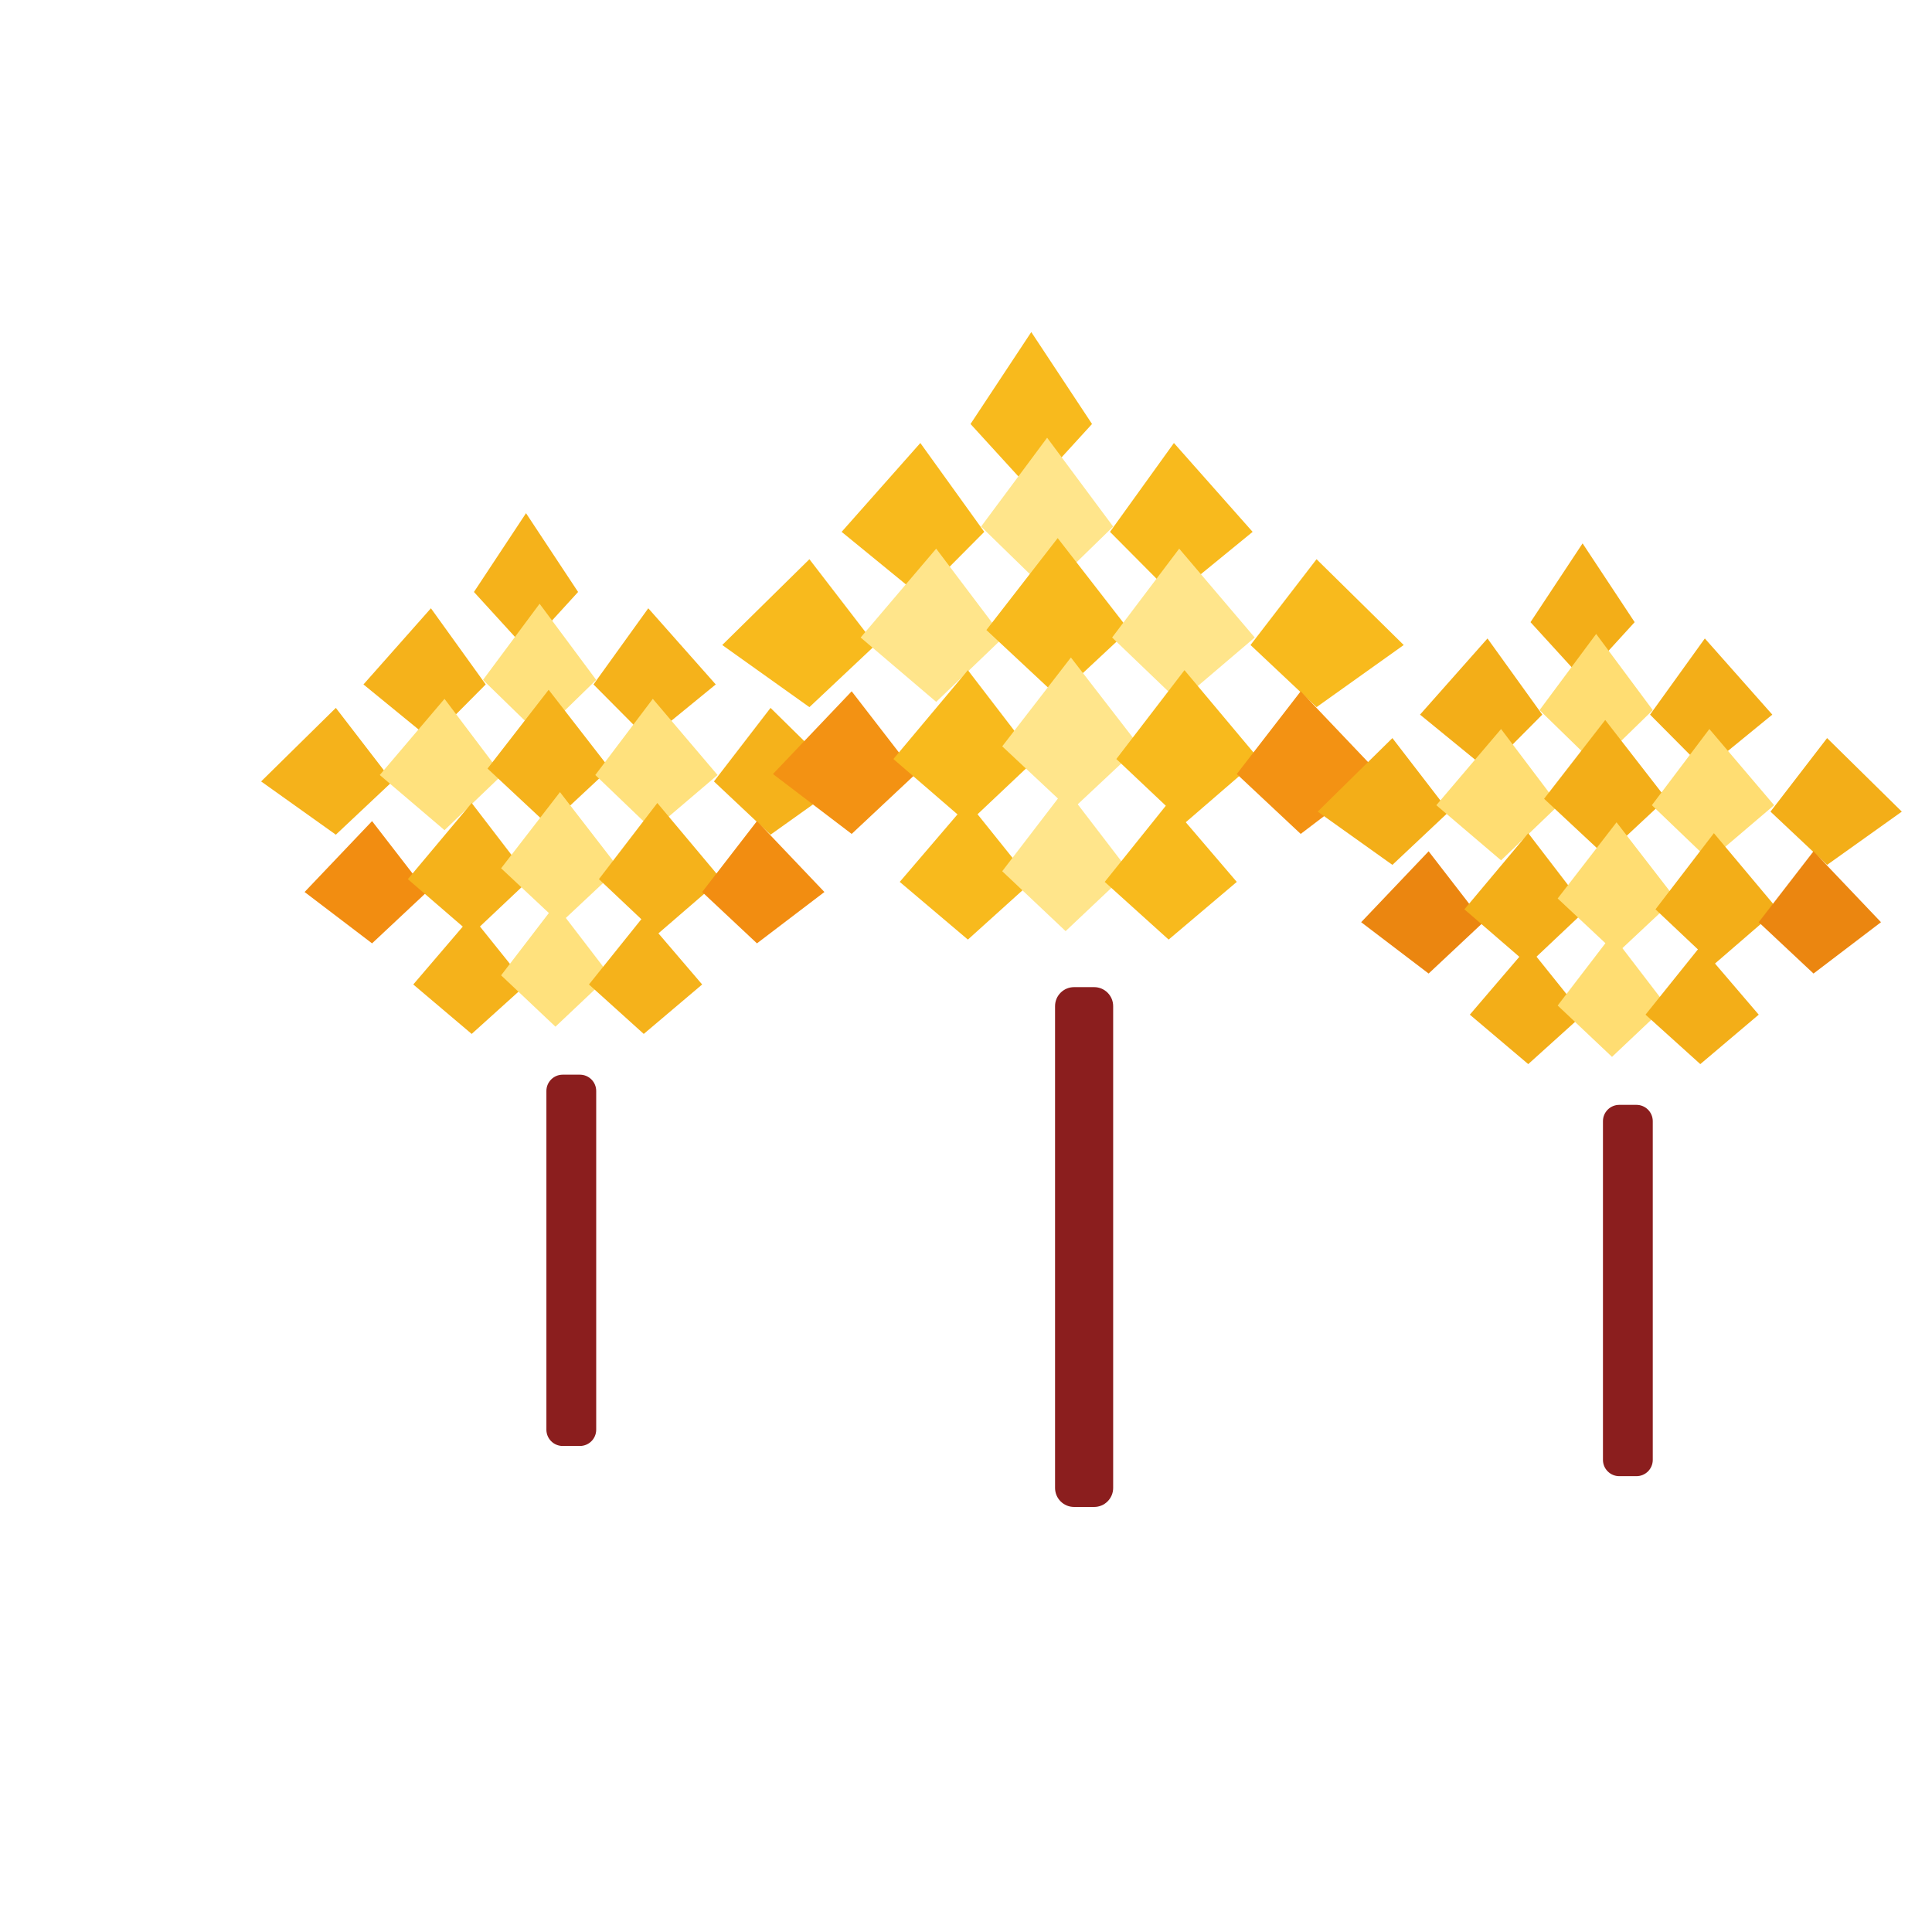
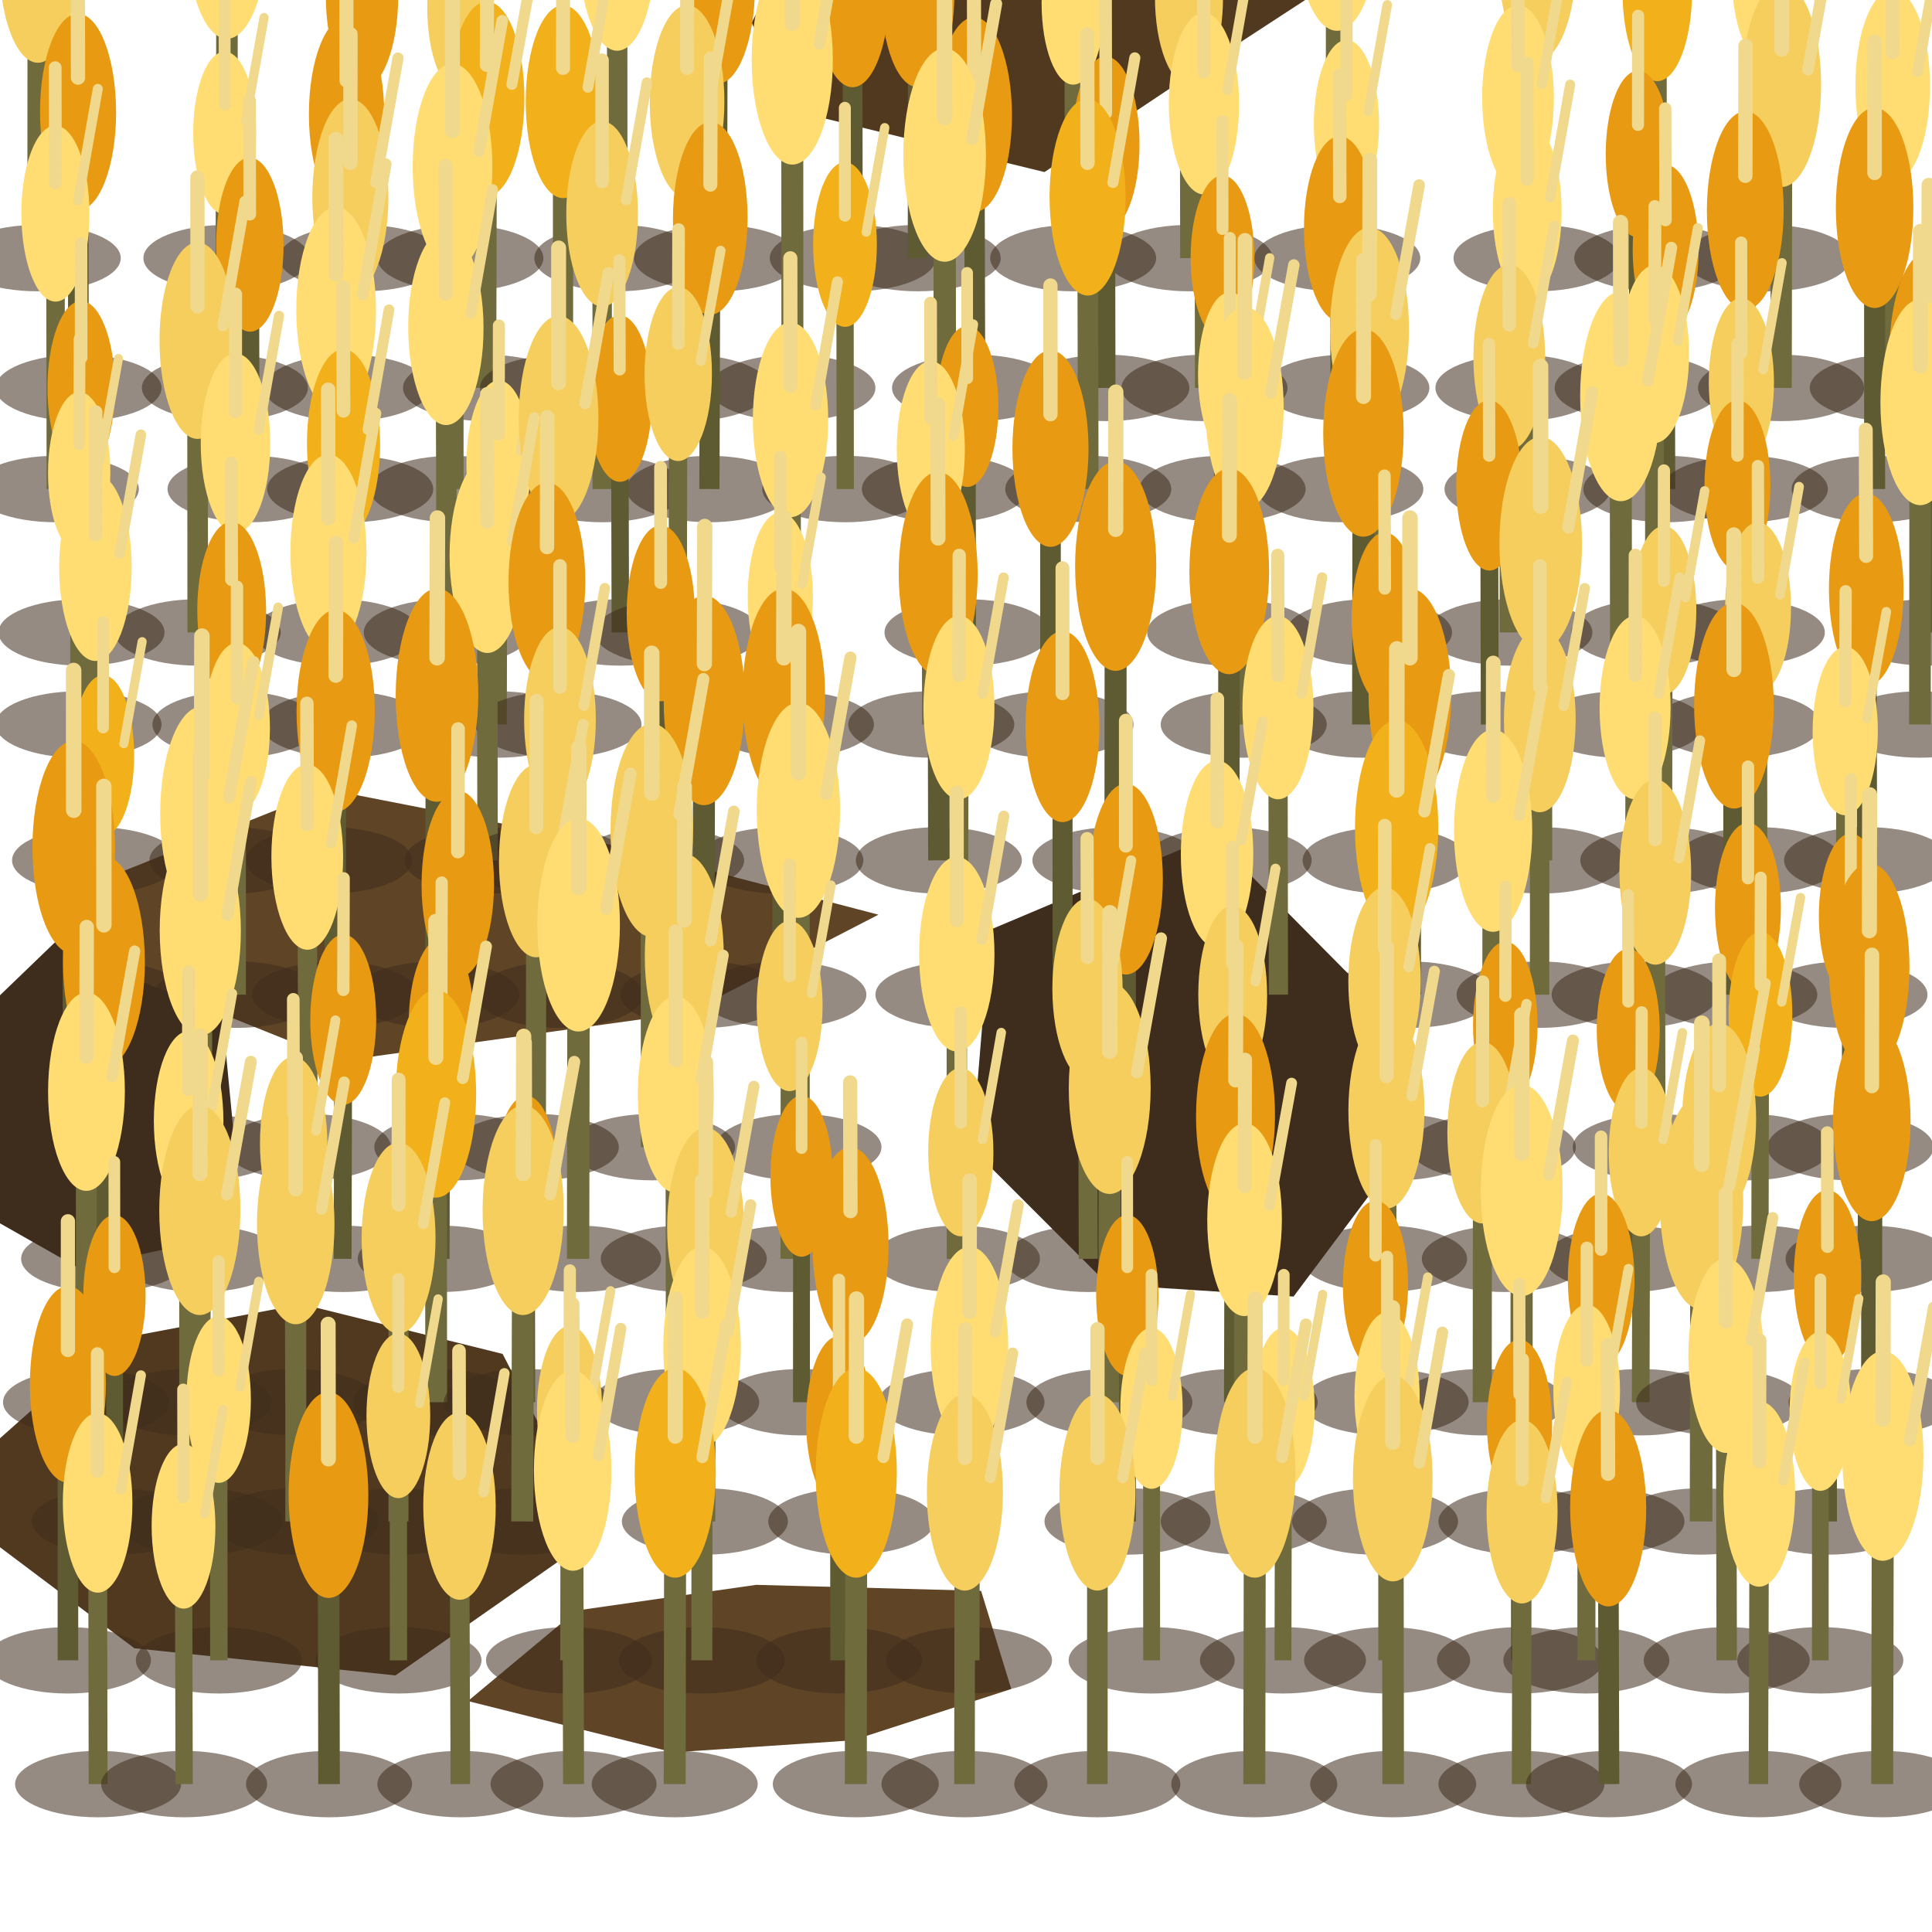
<svg xmlns="http://www.w3.org/2000/svg" width="128" height="128" viewBox="0 0 128 128" fill="none">
-   <rect x="36.2" y="71.2" width="3.3" height="24.6" rx="1.08" fill="#8B1E1E" />
-   <path d="M34.85 34L38.3 39.22L34.85 43L31.4 39.22Z" fill="#F5B21B" />
-   <path d="M28.55 40.3L32.18 45.346L28.55 49L24.08 45.346Z" fill="#F5B21B" />
-   <path d="M35.75 40L39.5 45.046L35.75 48.7L32 45.046Z" fill="#FFE17D" />
-   <path d="M42.95 40.3L47.42 45.346L42.95 49L39.32 45.346Z" fill="#F5B21B" />
-   <path d="M22.25 46.9L26 51.772L22.25 55.3L17.3 51.772Z" fill="#F5B21B" />
-   <path d="M29.45 46.3L33.26 51.346L29.45 55L25.16 51.346Z" fill="#FFE17D" />
-   <path d="M36.35 45.7L40.4 50.92L36.35 54.7L32.3 50.92Z" fill="#F5B21B" />
-   <path d="M43.25 46.3L47.54 51.346L43.25 55L39.44 51.346Z" fill="#FFE17D" />
-   <path d="M51.05 46.9L56 51.772L51.05 55.3L47.3 51.772Z" fill="#F5B21B" />
-   <path d="M24.65 54.4L28.28 59.098L24.65 62.5L20.18 59.098Z" fill="#F28D11" />
-   <path d="M31.25 53.2L35.12 58.246L31.25 61.9L27.02 58.246Z" fill="#F5B21B" />
-   <path d="M37.1 52.48L41 57.526L37.1 61.18L33.2 57.526Z" fill="#FFE17D" />
-   <path d="M43.55 53.2L47.78 58.246L43.55 61.9L39.68 58.246Z" fill="#F5B21B" />
-   <path d="M50.15 54.4L54.62 59.098L50.15 62.5L46.52 59.098Z" fill="#F28D11" />
-   <path d="M31.25 60.7L34.88 65.224L31.25 68.5L27.38 65.224Z" fill="#F5B21B" />
-   <path d="M36.8 59.92L40.4 64.618L36.8 68.02L33.2 64.618Z" fill="#FFE17D" />
-   <path d="M42.65 60.7L46.52 65.224L42.65 68.5L39.02 65.224Z" fill="#F5B21B" />
-   <rect x="69.9" y="65.4" width="3.85" height="34.44" rx="1.26" fill="#8B1E1E" />
-   <path d="M68.325 22L72.35 28.09L68.325 32.5L64.3 28.09Z" fill="#F8BA1D" />
-   <path d="M60.975 29.35L65.21 35.237L60.975 39.5L55.76 35.237Z" fill="#F8BA1D" />
-   <path d="M69.375 29L73.75 34.887L69.375 39.15L65 34.887Z" fill="#FFE58B" />
-   <path d="M77.775 29.35L82.99 35.237L77.775 39.5L73.54 35.237Z" fill="#F8BA1D" />
-   <path d="M53.625 37.05L58 42.734L53.625 46.85L47.85 42.734Z" fill="#F8BA1D" />
-   <path d="M62.025 36.35L66.47 42.237L62.025 46.5L57.02 42.237Z" fill="#FFE58B" />
-   <path d="M70.075 35.65L74.8 41.74L70.075 46.15L65.35 41.74Z" fill="#F8BA1D" />
-   <path d="M78.125 36.35L83.13 42.237L78.125 46.5L73.68 42.237Z" fill="#FFE58B" />
-   <path d="M87.225 37.05L93 42.734L87.225 46.85L82.85 42.734Z" fill="#F8BA1D" />
-   <path d="M56.425 45.8L60.66 51.281L56.425 55.25L51.21 51.281Z" fill="#F39213" />
-   <path d="M64.125 44.4L68.64 50.287L64.125 54.55L59.19 50.287Z" fill="#F8BA1D" />
-   <path d="M70.95 43.56L75.5 49.447L70.95 53.71L66.4 49.447Z" fill="#FFE58B" />
-   <path d="M78.475 44.4L83.41 50.287L78.475 54.55L73.96 50.287Z" fill="#F8BA1D" />
-   <path d="M86.175 45.8L91.39 51.281L86.175 55.25L81.94 51.281Z" fill="#F39213" />
-   <path d="M64.125 53.15L68.36 58.428L64.125 62.25L59.61 58.428Z" fill="#F8BA1D" />
-   <path d="M70.6 52.24L74.8 57.721L70.6 61.69L66.4 57.721Z" fill="#FFE58B" />
-   <path d="M77.425 53.15L81.94 58.428L77.425 62.25L73.19 58.428Z" fill="#F8BA1D" />
-   <rect x="106.2" y="73.2" width="3.3" height="24.6" rx="1.08" fill="#8B1E1E" />
-   <path d="M104.85 36L108.3 41.22L104.85 45L101.4 41.22Z" fill="#F3AE18" />
-   <path d="M98.55 42.3L102.18 47.346L98.55 51L94.08 47.346Z" fill="#F3AE18" />
-   <path d="M105.75 42L109.5 47.046L105.75 50.7L102 47.046Z" fill="#FFDD72" />
-   <path d="M112.95 42.3L117.42 47.346L112.95 51L109.32 47.346Z" fill="#F3AE18" />
-   <path d="M92.25 48.9L96 53.772L92.25 57.3L87.3 53.772Z" fill="#F3AE18" />
-   <path d="M99.45 48.3L103.26 53.346L99.45 57L95.16 53.346Z" fill="#FFDD72" />
-   <path d="M106.35 47.7L110.4 52.92L106.35 56.7L102.3 52.92Z" fill="#F3AE18" />
-   <path d="M113.25 48.3L117.54 53.346L113.25 57L109.44 53.346Z" fill="#FFDD72" />
-   <path d="M121.05 48.9L126 53.772L121.05 57.3L117.3 53.772Z" fill="#F3AE18" />
-   <path d="M94.65 56.4L98.28 61.098L94.65 64.5L90.18 61.098Z" fill="#EB8610" />
-   <path d="M101.25 55.2L105.12 60.246L101.25 63.9L97.02 60.246Z" fill="#F3AE18" />
-   <path d="M107.1 54.48L111 59.526L107.1 63.18L103.2 59.526Z" fill="#FFDD72" />
-   <path d="M113.55 55.2L117.78 60.246L113.55 63.9L109.68 60.246Z" fill="#F3AE18" />
-   <path d="M120.15 56.4L124.62 61.098L120.15 64.5L116.52 61.098Z" fill="#EB8610" />
-   <path d="M101.25 62.7L104.88 67.224L101.25 70.5L97.38 67.224Z" fill="#F3AE18" />
-   <path d="M106.8 61.92L110.4 66.618L106.8 70.02L103.2 66.618Z" fill="#FFDD72" />
-   <path d="M112.65 62.7L116.52 67.224L112.65 70.5L109.02 67.224Z" fill="#F3AE18" />
+   <defs>
+     <g id="tuftGold">
+       <line x1="0" y1="0" x2="0" y2="-15" stroke="#6f6b3c" stroke-width="1.3" />
+       <ellipse cx="0" cy="-18.41" rx="2.4" ry="6.2" fill="#f2b01a" />
+       <line x1="0" y1="-20.58" x2="0" y2="-28.7" stroke="#f0d98c" stroke-width="0.9" stroke-linecap="round" />
+       <line x1="1.6" y1="-19.34" x2="3" y2="-27.2" stroke="#f0d98c" stroke-width="0.7" stroke-linecap="round" />
+     </g>
+     <g id="tuftLight">
+       <line x1="0" y1="0" x2="0" y2="-16" stroke="#6f6b3c" stroke-width="1.3" />
+       <ellipse cx="0" cy="-19.41" rx="2.4" ry="6.2" fill="#ffdd72" />
+       <line x1="0" y1="-21.58" x2="0" y2="-29.7" stroke="#f0d98c" stroke-width="0.9" stroke-linecap="round" />
+       <line x1="1.6" y1="-20.34" x2="3" y2="-28.2" stroke="#f0d98c" stroke-width="0.7" stroke-linecap="round" />
+     </g>
+     <g id="tuftDeep">
+       <line x1="0" y1="0" x2="0" y2="-14" stroke="#5e5a32" stroke-width="1.3" />
+       <ellipse cx="0" cy="-17.41" rx="2.4" ry="6.2" fill="#e89a12" />
+       <line x1="0" y1="-19.58" x2="0" y2="-27.7" stroke="#f0d98c" stroke-width="0.9" stroke-linecap="round" />
+     </g>
+     <g id="tuftPale">
+       <line x1="0" y1="0" x2="0" y2="-15" stroke="#6f6b3c" stroke-width="1.3" />
+       <ellipse cx="0" cy="-18.41" rx="2.4" ry="6.2" fill="#f6ce5e" />
+       <line x1="0" y1="-20.58" x2="0" y2="-28.7" stroke="#f0d98c" stroke-width="0.9" stroke-linecap="round" />
+       <line x1="1.6" y1="-19.34" x2="3" y2="-27.2" stroke="#f0d98c" stroke-width="0.7" stroke-linecap="round" />
+     </g>
+     <ellipse id="dropShadow" cx="0" cy="0" rx="5.5" ry="2.2" fill="#3e2c1c" opacity="0.55" />
+   </defs>
+   <path d="M26.2,111.0 L8.9,109.2 L-4.4,99.2 L7.3,88.8 L20.0,86.4 L33.3,89.7 L39.5,101.7 Z" fill="#50391f" />
+   <path d="M67.0,111.9 L56.5,115.3 L44.6,116.1 L31.0,112.7 L38.2,106.7 L50.1,105.0 L65.0,105.4 Z" fill="#5f4426" />
+   <path d="M-2.2,79.8 L-3.8,69.6 L4.4,61.7 L14.6,65.9 L15.5,75.3 L12.6,82.4 L5.2,84.0 Z" fill="#3e2c1c" />
+   <path d="M78.8,5.0 L69.2,11.4 L52.4,7.3 L49.8,1.5 L53.2,-5.1 L71.8,-4.3 L87.7,-0.8 Z" fill="#50391f" />
+   <path d="M45.6,67.1 L22.5,70.3 L7.3,64.2 L7.7,57.9 L21.7,52.3 L40.6,56.0 L58.2,60.6 Z" fill="#5f4426" />
+   <path d="M85.7,85.9 L73.4,85.1 L64.4,76.1 L65.6,61.6 L80.3,55.4 L90.4,65.6 L92.8,76.4 Z" fill="#3e2c1c" />
+   <use href="#dropShadow" x="2.5" y="17.1" />
+   <use href="#tuftPale" transform="translate(2.5 17.1) rotate(0.04) scale(1.06)" />
+   <use href="#dropShadow" x="15.0" y="17.1" />
+   <use href="#tuftLight" transform="translate(15.0 17.1) rotate(0.14) scale(1.10)" />
+   <use href="#dropShadow" x="24.0" y="17.1" />
+   <use href="#tuftDeep" transform="translate(24.0 17.1) rotate(-0.05) scale(1.00)" />
+   <use href="#dropShadow" x="30.5" y="17.1" />
+   <use href="#tuftPale" transform="translate(30.5 17.1) rotate(-0.12) scale(0.90)" />
+   <use href="#dropShadow" x="40.9" y="17.1" />
+   <use href="#tuftLight" transform="translate(40.9 17.1) rotate(-0.04) scale(1.04)" />
+   <use href="#dropShadow" x="47.5" y="17.1" />
+   <use href="#tuftDeep" transform="translate(47.5 17.1) rotate(0.14) scale(1.03)" />
+   <use href="#dropShadow" x="56.5" y="17.1" />
+   <use href="#tuftDeep" transform="translate(56.5 17.1) rotate(-0.07) scale(1.01)" />
+   <use href="#dropShadow" x="60.8" y="17.1" />
+   <use href="#tuftDeep" transform="translate(60.8 17.1) rotate(0.03) scale(1.01)" />
+   <use href="#dropShadow" x="71.1" y="17.1" />
+   <use href="#tuftLight" transform="translate(71.1 17.1) rotate(-0.01) scale(0.87)" />
+   <use href="#dropShadow" x="78.8" y="17.1" />
+   <use href="#tuftPale" transform="translate(78.8 17.1) rotate(-0.09) scale(0.94)" />
+   <use href="#dropShadow" x="88.6" y="17.1" />
+   <use href="#tuftLight" transform="translate(88.6 17.1) rotate(-0.07) scale(1.14)" />
+   <use href="#dropShadow" x="101.8" y="17.1" />
+   <use href="#tuftPale" transform="translate(101.8 17.1) rotate(0.17) scale(1.07)" />
+   <use href="#dropShadow" x="109.8" y="17.1" />
+   <use href="#tuftGold" transform="translate(109.8 17.1) rotate(0.00) scale(0.96)" />
+   <use href="#dropShadow" x="117.1" y="17.1" />
+   <use href="#tuftLight" transform="translate(117.1 17.1) rotate(-0.15) scale(0.97)" />
+   <use href="#dropShadow" x="5.2" y="25.7" />
+   <use href="#tuftDeep" transform="translate(5.2 25.7) rotate(-0.09) scale(1.05)" />
+   <use href="#dropShadow" x="14.9" y="25.7" />
+   <use href="#tuftLight" transform="translate(14.9 25.7) rotate(-0.04) scale(0.87)" />
+   <use href="#dropShadow" x="23.0" y="25.7" />
+   <use href="#tuftDeep" transform="translate(23.0 25.7) rotate(-0.12) scale(1.04)" />
+   <use href="#dropShadow" x="32.2" y="25.7" />
+   <use href="#tuftGold" transform="translate(32.2 25.7) rotate(0.14) scale(1.04)" />
+   <use href="#dropShadow" x="37.3" y="25.7" />
+   <use href="#tuftGold" transform="translate(37.3 25.7) rotate(0.01) scale(1.03)" />
+   <use href="#dropShadow" x="45.5" y="25.7" />
+   <use href="#tuftPale" transform="translate(45.5 25.7) rotate(0.06) scale(1.03)" />
+   <use href="#dropShadow" x="52.5" y="25.7" />
+   <use href="#tuftLight" transform="translate(52.5 25.7) rotate(-0.03) scale(1.12)" />
+   <use href="#dropShadow" x="64.6" y="25.7" />
+   <use href="#tuftDeep" transform="translate(64.6 25.7) rotate(-0.16) scale(1.04)" />
+   <use href="#dropShadow" x="73.3" y="25.7" />
+   <use href="#tuftDeep" transform="translate(73.3 25.7) rotate(-0.12) scale(0.93)" />
+   <use href="#dropShadow" x="79.8" y="25.7" />
+   <use href="#tuftLight" transform="translate(79.8 25.7) rotate(-0.11) scale(0.97)" />
+   <use href="#dropShadow" x="89.2" y="25.7" />
+   <use href="#tuftLight" transform="translate(89.2 25.7) rotate(0.02) scale(0.90)" />
+   <use href="#dropShadow" x="100.6" y="25.7" />
+   <use href="#tuftLight" transform="translate(100.6 25.7) rotate(-0.08) scale(0.99)" />
+   <use href="#dropShadow" x="108.5" y="25.7" />
+   <use href="#tuftDeep" transform="translate(108.5 25.7) rotate(0.07) scale(0.89)" />
+   <use href="#dropShadow" x="118.0" y="25.7" />
+   <use href="#tuftPale" transform="translate(118.0 25.7) rotate(0.11) scale(1.09)" />
+   <use href="#dropShadow" x="125.4" y="25.7" />
+   <use href="#tuftLight" transform="translate(125.4 25.7) rotate(-0.01) scale(1.03)" />
+   <use href="#dropShadow" x="3.7" y="32.4" />
+   <use href="#tuftLight" transform="translate(3.7 32.4) rotate(-0.09) scale(0.94)" />
+   <use href="#dropShadow" x="16.6" y="32.4" />
+   <use href="#tuftDeep" transform="translate(16.6 32.4) rotate(-0.16) scale(0.93)" />
+   <use href="#dropShadow" x="23.2" y="32.4" />
+   <use href="#tuftPale" transform="translate(23.2 32.4) rotate(0.04) scale(1.05)" />
+   <use href="#dropShadow" x="30.0" y="32.4" />
+   <use href="#tuftLight" transform="translate(30.0 32.4) rotate(-0.05) scale(1.10)" />
+   <use href="#dropShadow" x="39.9" y="32.4" />
+   <use href="#tuftPale" transform="translate(39.9 32.4) rotate(-0.02) scale(0.99)" />
+   <use href="#dropShadow" x="47.0" y="32.4" />
+   <use href="#tuftDeep" transform="translate(47.0 32.4) rotate(0.18) scale(1.03)" />
+   <use href="#dropShadow" x="56.0" y="32.4" />
+   <use href="#tuftGold" transform="translate(56.0 32.4) rotate(-0.06) scale(0.88)" />
+   <use href="#dropShadow" x="62.6" y="32.4" />
+   <use href="#tuftLight" transform="translate(62.6 32.4) rotate(-0.04) scale(1.14)" />
+   <use href="#dropShadow" x="72.1" y="32.4" />
+   <use href="#tuftGold" transform="translate(72.1 32.4) rotate(-0.13) scale(1.05)" />
+   <use href="#dropShadow" x="81.0" y="32.4" />
+   <use href="#tuftDeep" transform="translate(81.0 32.4) rotate(-0.02) scale(0.88)" />
+   <use href="#dropShadow" x="88.8" y="32.4" />
+   <use href="#tuftDeep" transform="translate(88.8 32.4) rotate(-0.11) scale(0.99)" />
+   <use href="#dropShadow" x="101.2" y="32.4" />
+   <use href="#tuftLight" transform="translate(101.2 32.4) rotate(-0.05) scale(0.95)" />
+   <use href="#dropShadow" x="110.4" y="32.4" />
+   <use href="#tuftDeep" transform="translate(110.4 32.4) rotate(-0.17) scale(0.91)" />
+   <use href="#dropShadow" x="115.6" y="32.4" />
+   <use href="#tuftDeep" transform="translate(115.6 32.4) rotate(0.09) scale(1.06)" />
+   <use href="#dropShadow" x="124.2" y="32.4" />
+   <use href="#tuftDeep" transform="translate(124.2 32.4) rotate(-0.01) scale(1.07)" />
+   <use href="#dropShadow" x="5.4" y="41.9" />
+   <use href="#tuftDeep" transform="translate(5.4 41.9) rotate(-0.07) scale(0.93)" />
+   <use href="#dropShadow" x="13.1" y="41.9" />
+   <use href="#tuftPale" transform="translate(13.1 41.9) rotate(-0.04) scale(1.05)" />
+   <use href="#dropShadow" x="22.3" y="41.9" />
+   <use href="#tuftLight" transform="translate(22.3 41.9) rotate(-0.08) scale(1.10)" />
+   <use href="#dropShadow" x="29.6" y="41.9" />
+   <use href="#tuftLight" transform="translate(29.6 41.9) rotate(-0.17) scale(1.04)" />
+   <use href="#dropShadow" x="41.1" y="41.9" />
+   <use href="#tuftDeep" transform="translate(41.1 41.9) rotate(-0.15) scale(0.89)" />
+   <use href="#dropShadow" x="44.9" y="41.9" />
+   <use href="#tuftPale" transform="translate(44.9 41.9) rotate(0.12) scale(0.93)" />
+   <use href="#dropShadow" x="64.1" y="41.9" />
+   <use href="#tuftDeep" transform="translate(64.1 41.9) rotate(-0.06) scale(0.86)" />
+   <use href="#dropShadow" x="81.5" y="41.9" />
+   <use href="#tuftLight" transform="translate(81.5 41.9) rotate(-0.05) scale(0.88)" />
+   <use href="#dropShadow" x="90.7" y="41.9" />
+   <use href="#tuftPale" transform="translate(90.7 41.9) rotate(0.10) scale(1.09)" />
+   <use href="#dropShadow" x="100.0" y="41.9" />
+   <use href="#tuftPale" transform="translate(100.0 41.9) rotate(-0.02) scale(0.99)" />
+   <use href="#dropShadow" x="109.6" y="41.9" />
+   <use href="#tuftLight" transform="translate(109.6 41.9) rotate(0.08) scale(0.95)" />
+   <use href="#dropShadow" x="115.4" y="41.9" />
+   <use href="#tuftPale" transform="translate(115.4 41.9) rotate(-0.10) scale(0.90)" />
+   <use href="#dropShadow" x="127.7" y="41.9" />
+   <use href="#tuftDeep" transform="translate(127.7 41.9) rotate(0.17) scale(1.07)" />
+   <use href="#dropShadow" x="5.2" y="48.0" />
+   <use href="#tuftLight" transform="translate(5.2 48.0) rotate(0.16) scale(0.86)" />
+   <use href="#dropShadow" x="15.6" y="48.0" />
+   <use href="#tuftLight" transform="translate(15.6 48.0) rotate(0.01) scale(0.96)" />
+   <use href="#dropShadow" x="22.8" y="48.0" />
+   <use href="#tuftGold" transform="translate(22.8 48.0) rotate(-0.12) scale(1.01)" />
+   <use href="#dropShadow" x="33.0" y="48.0" />
+   <use href="#tuftLight" transform="translate(33.0 48.0) rotate(0.12) scale(0.89)" />
+   <use href="#dropShadow" x="37.0" y="48.0" />
+   <use href="#tuftPale" transform="translate(37.0 48.0) rotate(0.02) scale(1.10)" />
+   <use href="#dropShadow" x="52.4" y="48.0" />
+   <use href="#tuftLight" transform="translate(52.4 48.0) rotate(-0.07) scale(1.04)" />
+   <use href="#dropShadow" x="61.7" y="48.0" />
+   <use href="#tuftLight" transform="translate(61.7 48.0) rotate(-0.10) scale(0.94)" />
+   <use href="#dropShadow" x="69.6" y="48.0" />
+   <use href="#tuftDeep" transform="translate(69.6 48.0) rotate(-0.01) scale(1.05)" />
+   <use href="#dropShadow" x="82.4" y="48.0" />
+   <use href="#tuftLight" transform="translate(82.4 48.0) rotate(0.15) scale(1.08)" />
+   <use href="#dropShadow" x="90.3" y="48.0" />
+   <use href="#tuftDeep" transform="translate(90.3 48.0) rotate(0.09) scale(1.11)" />
+   <use href="#dropShadow" x="98.7" y="48.0" />
+   <use href="#tuftDeep" transform="translate(98.7 48.0) rotate(-0.13) scale(0.91)" />
+   <use href="#dropShadow" x="107.4" y="48.0" />
+   <use href="#tuftLight" transform="translate(107.4 48.0) rotate(-0.06) scale(1.12)" />
+   <use href="#dropShadow" x="115.1" y="48.0" />
+   <use href="#tuftDeep" transform="translate(115.1 48.0) rotate(0.04) scale(0.91)" />
+   <use href="#dropShadow" x="127.2" y="48.0" />
+   <use href="#tuftLight" transform="translate(127.2 48.0) rotate(0.06) scale(1.10)" />
+   <use href="#dropShadow" x="6.3" y="57.0" />
+   <use href="#tuftLight" transform="translate(6.3 57.0) rotate(0.07) scale(1.00)" />
+   <use href="#dropShadow" x="15.4" y="57.0" />
+   <use href="#tuftDeep" transform="translate(15.4 57.0) rotate(-0.17) scale(0.95)" />
+   <use href="#dropShadow" x="21.8" y="57.0" />
+   <use href="#tuftLight" transform="translate(21.8 57.0) rotate(-0.11) scale(1.05)" />
+   <use href="#dropShadow" x="32.3" y="57.0" />
+   <use href="#tuftLight" transform="translate(32.3 57.0) rotate(-0.05) scale(1.04)" />
+   <use href="#dropShadow" x="36.2" y="57.0" />
+   <use href="#tuftDeep" transform="translate(36.2 57.0) rotate(0.11) scale(1.06)" />
+   <use href="#dropShadow" x="43.8" y="57.0" />
+   <use href="#tuftDeep" transform="translate(43.8 57.0) rotate(-0.08) scale(0.94)" />
+   <use href="#dropShadow" x="51.7" y="57.0" />
+   <use href="#tuftLight" transform="translate(51.7 57.0) rotate(-0.01) scale(0.90)" />
+   <use href="#dropShadow" x="62.2" y="57.0" />
+   <use href="#tuftDeep" transform="translate(62.2 57.0) rotate(-0.13) scale(1.09)" />
+   <use href="#dropShadow" x="73.9" y="57.0" />
+   <use href="#tuftDeep" transform="translate(73.9 57.0) rotate(0.05) scale(1.12)" />
+   <use href="#dropShadow" x="81.4" y="57.0" />
+   <use href="#tuftDeep" transform="translate(81.4 57.0) rotate(0.12) scale(1.10)" />
+   <use href="#dropShadow" x="91.8" y="57.0" />
+   <use href="#tuftDeep" transform="translate(91.8 57.0) rotate(-0.17) scale(0.92)" />
+   <use href="#dropShadow" x="102.1" y="57.0" />
+   <use href="#tuftPale" transform="translate(102.1 57.0) rotate(-0.06) scale(1.14)" />
+   <use href="#dropShadow" x="110.2" y="57.0" />
+   <use href="#tuftPale" transform="translate(110.2 57.0) rotate(0.09) scale(0.90)" />
+   <use href="#dropShadow" x="116.5" y="57.0" />
+   <use href="#tuftPale" transform="translate(116.5 57.0) rotate(-0.08) scale(0.91)" />
+   <use href="#dropShadow" x="123.7" y="57.0" />
+   <use href="#tuftDeep" transform="translate(123.7 57.0) rotate(-0.18) scale(1.03)" />
+   <use href="#dropShadow" x="6.8" y="65.9" />
+   <use href="#tuftGold" transform="translate(6.8 65.9) rotate(0.09) scale(0.86)" />
+   <use href="#dropShadow" x="15.7" y="65.9" />
+   <use href="#tuftLight" transform="translate(15.7 65.9) rotate(0.00) scale(0.91)" />
+   <use href="#dropShadow" x="22.2" y="65.9" />
+   <use href="#tuftDeep" transform="translate(22.2 65.9) rotate(0.12) scale(1.08)" />
+   <use href="#dropShadow" x="28.9" y="65.9" />
+   <use href="#tuftDeep" transform="translate(28.9 65.9) rotate(0.15) scale(1.14)" />
+   <use href="#dropShadow" x="37.1" y="65.9" />
+   <use href="#tuftPale" transform="translate(37.1 65.9) rotate(0.00) scale(0.99)" />
+   <use href="#dropShadow" x="46.6" y="65.9" />
+   <use href="#tuftDeep" transform="translate(46.6 65.9) rotate(0.17) scale(1.12)" />
+   <use href="#dropShadow" x="51.9" y="65.9" />
+   <use href="#tuftDeep" transform="translate(51.9 65.9) rotate(0.08) scale(1.14)" />
+   <use href="#dropShadow" x="63.5" y="65.9" />
+   <use href="#tuftLight" transform="translate(63.5 65.9) rotate(0.10) scale(0.98)" />
+   <use href="#dropShadow" x="70.4" y="65.9" />
+   <use href="#tuftDeep" transform="translate(70.4 65.9) rotate(-0.02) scale(1.02)" />
+   <use href="#dropShadow" x="84.7" y="65.9" />
+   <use href="#tuftLight" transform="translate(84.7 65.9) rotate(-0.10) scale(0.98)" />
+   <use href="#dropShadow" x="93.4" y="65.9" />
+   <use href="#tuftDeep" transform="translate(93.4 65.9) rotate(0.03) scale(1.14)" />
+   <use href="#dropShadow" x="102.0" y="65.9" />
+   <use href="#tuftPale" transform="translate(102.0 65.9) rotate(0.05) scale(0.99)" />
+   <use href="#dropShadow" x="108.3" y="65.9" />
+   <use href="#tuftLight" transform="translate(108.3 65.9) rotate(0.09) scale(0.98)" />
+   <use href="#dropShadow" x="114.9" y="65.9" />
+   <use href="#tuftDeep" transform="translate(114.9 65.9) rotate(-0.06) scale(1.10)" />
+   <use href="#dropShadow" x="122.2" y="65.9" />
+   <use href="#tuftLight" transform="translate(122.2 65.9) rotate(0.17) scale(0.90)" />
+   <use href="#dropShadow" x="4.9" y="76.0" />
+   <use href="#tuftDeep" transform="translate(4.9 76.0) rotate(-0.04) scale(1.14)" />
+   <use href="#dropShadow" x="13.3" y="76.0" />
+   <use href="#tuftLight" transform="translate(13.3 76.0) rotate(0.13) scale(1.14)" />
+   <use href="#dropShadow" x="20.4" y="76.0" />
+   <use href="#tuftLight" transform="translate(20.4 76.0) rotate(-0.13) scale(0.99)" />
+   <use href="#dropShadow" x="30.3" y="76.0" />
+   <use href="#tuftDeep" transform="translate(30.3 76.0) rotate(0.10) scale(1.00)" />
+   <use href="#dropShadow" x="35.5" y="76.0" />
+   <use href="#tuftPale" transform="translate(35.5 76.0) rotate(0.09) scale(1.03)" />
+   <use href="#dropShadow" x="43.2" y="76.0" />
+   <use href="#tuftPale" transform="translate(43.2 76.0) rotate(-0.04) scale(1.14)" />
+   <use href="#dropShadow" x="52.9" y="76.0" />
+   <use href="#tuftLight" transform="translate(52.9 76.0) rotate(-0.01) scale(1.15)" />
+   <use href="#dropShadow" x="74.6" y="76.0" />
+   <use href="#tuftDeep" transform="translate(74.6 76.0) rotate(-0.02) scale(1.02)" />
+   <use href="#dropShadow" x="80.6" y="76.0" />
+   <use href="#tuftLight" transform="translate(80.6 76.0) rotate(0.10) scale(1.00)" />
+   <use href="#dropShadow" x="92.5" y="76.0" />
+   <use href="#tuftGold" transform="translate(92.5 76.0) rotate(0.08) scale(1.15)" />
+   <use href="#dropShadow" x="98.9" y="76.0" />
+   <use href="#tuftLight" transform="translate(98.9 76.0) rotate(0.06) scale(1.08)" />
+   <use href="#dropShadow" x="109.7" y="76.0" />
+   <use href="#tuftPale" transform="translate(109.7 76.0) rotate(-0.10) scale(0.99)" />
+   <use href="#dropShadow" x="115.8" y="76.0" />
+   <use href="#tuftDeep" transform="translate(115.8 76.0) rotate(0.02) scale(0.91)" />
+   <use href="#dropShadow" x="122.6" y="76.0" />
+   <use href="#tuftDeep" transform="translate(122.6 76.0) rotate(0.06) scale(0.88)" />
+   <use href="#dropShadow" x="6.9" y="83.4" />
+   <use href="#tuftDeep" transform="translate(6.9 83.4) rotate(-0.04) scale(1.13)" />
+   <use href="#dropShadow" x="13.3" y="83.4" />
+   <use href="#tuftLight" transform="translate(13.3 83.4) rotate(-0.08) scale(1.12)" />
+   <use href="#dropShadow" x="22.7" y="83.4" />
+   <use href="#tuftDeep" transform="translate(22.7 83.4) rotate(0.15) scale(0.91)" />
+   <use href="#dropShadow" x="29.2" y="83.4" />
+   <use href="#tuftDeep" transform="translate(29.2 83.4) rotate(0.15) scale(0.90)" />
+   <use href="#dropShadow" x="38.3" y="83.4" />
+   <use href="#tuftLight" transform="translate(38.3 83.4) rotate(0.09) scale(1.14)" />
+   <use href="#dropShadow" x="45.3" y="83.4" />
+   <use href="#tuftPale" transform="translate(45.3 83.4) rotate(0.10) scale(1.09)" />
+   <use href="#dropShadow" x="52.3" y="83.4" />
+   <use href="#tuftPale" transform="translate(52.3 83.4) rotate(0.05) scale(0.91)" />
+   <use href="#dropShadow" x="63.4" y="83.4" />
+   <use href="#tuftLight" transform="translate(63.4 83.4) rotate(-0.03) scale(1.04)" />
+   <use href="#dropShadow" x="72.1" y="83.4" />
+   <use href="#tuftPale" transform="translate(72.1 83.4) rotate(-0.16) scale(0.97)" />
+   <use href="#dropShadow" x="81.7" y="83.4" />
+   <use href="#tuftPale" transform="translate(81.7 83.4) rotate(-0.10) scale(0.95)" />
+   <use href="#dropShadow" x="91.7" y="83.4" />
+   <use href="#tuftPale" transform="translate(91.7 83.4) rotate(0.09) scale(1.00)" />
+   <use href="#dropShadow" x="99.7" y="83.4" />
+   <use href="#tuftDeep" transform="translate(99.7 83.4) rotate(0.11) scale(0.89)" />
+   <use href="#dropShadow" x="107.9" y="83.4" />
+   <use href="#tuftDeep" transform="translate(107.9 83.4) rotate(-0.09) scale(0.87)" />
+   <use href="#dropShadow" x="116.6" y="83.4" />
+   <use href="#tuftGold" transform="translate(116.6 83.4) rotate(0.12) scale(0.88)" />
+   <use href="#dropShadow" x="123.8" y="83.4" />
+   <use href="#tuftDeep" transform="translate(123.8 83.4) rotate(0.13) scale(1.11)" />
+   <use href="#dropShadow" x="5.7" y="92.9" />
+   <use href="#tuftLight" transform="translate(5.7 92.9) rotate(0.08) scale(1.06)" />
+   <use href="#dropShadow" x="12.5" y="92.9" />
+   <use href="#tuftLight" transform="translate(12.5 92.9) rotate(-0.01) scale(0.96)" />
+   <use href="#dropShadow" x="19.5" y="92.9" />
+   <use href="#tuftPale" transform="translate(19.5 92.9) rotate(-0.15) scale(0.93)" />
+   <use href="#dropShadow" x="28.9" y="92.9" />
+   <use href="#tuftGold" transform="translate(28.9 92.9) rotate(-0.05) scale(1.11)" />
+   <use href="#dropShadow" x="34.9" y="92.9" />
+   <use href="#tuftDeep" transform="translate(34.9 92.9) rotate(-0.11) scale(0.86)" />
+   <use href="#dropShadow" x="44.8" y="92.9" />
+   <use href="#tuftLight" transform="translate(44.8 92.9) rotate(-0.07) scale(1.05)" />
+   <use href="#dropShadow" x="53.1" y="92.9" />
+   <use href="#tuftDeep" transform="translate(53.1 92.9) rotate(0.02) scale(0.86)" />
+   <use href="#dropShadow" x="63.7" y="92.9" />
+   <use href="#tuftPale" transform="translate(63.7 92.9) rotate(-0.15) scale(0.90)" />
+   <use href="#dropShadow" x="73.5" y="92.9" />
+   <use href="#tuftPale" transform="translate(73.5 92.9) rotate(0.06) scale(1.13)" />
+   <use href="#dropShadow" x="81.8" y="92.9" />
+   <use href="#tuftDeep" transform="translate(81.8 92.9) rotate(0.17) scale(1.09)" />
+   <use href="#dropShadow" x="91.8" y="92.9" />
+   <use href="#tuftPale" transform="translate(91.8 92.9) rotate(0.16) scale(1.05)" />
+   <use href="#dropShadow" x="98.2" y="92.9" />
+   <use href="#tuftPale" transform="translate(98.2 92.9) rotate(0.06) scale(0.97)" />
+   <use href="#dropShadow" x="108.7" y="92.9" />
+   <use href="#tuftPale" transform="translate(108.7 92.9) rotate(0.15) scale(0.90)" />
+   <use href="#dropShadow" x="113.9" y="92.9" />
+   <use href="#tuftPale" transform="translate(113.9 92.9) rotate(-0.00) scale(1.02)" />
+   <use href="#dropShadow" x="124.0" y="92.9" />
+   <use href="#tuftDeep" transform="translate(124.0 92.9) rotate(0.04) scale(1.07)" />
+   <use href="#dropShadow" x="7.6" y="100.8" />
+   <use href="#tuftDeep" transform="translate(7.6 100.8) rotate(-0.06) scale(0.86)" />
+   <use href="#dropShadow" x="13.2" y="100.8" />
+   <use href="#tuftPale" transform="translate(13.2 100.8) rotate(0.11) scale(1.12)" />
+   <use href="#dropShadow" x="19.6" y="100.8" />
+   <use href="#tuftPale" transform="translate(19.6 100.8) rotate(-0.02) scale(1.07)" />
+   <use href="#dropShadow" x="26.4" y="100.8" />
+   <use href="#tuftPale" transform="translate(26.4 100.8) rotate(0.02) scale(1.02)" />
+   <use href="#dropShadow" x="34.6" y="100.8" />
+   <use href="#tuftPale" transform="translate(34.6 100.8) rotate(0.17) scale(1.12)" />
+   <use href="#dropShadow" x="46.7" y="100.8" />
+   <use href="#tuftPale" transform="translate(46.7 100.8) rotate(0.13) scale(1.06)" />
+   <use href="#dropShadow" x="56.4" y="100.8" />
+   <use href="#tuftDeep" transform="translate(56.4 100.8) rotate(-0.15) scale(1.05)" />
+   <use href="#dropShadow" x="74.7" y="100.8" />
+   <use href="#tuftDeep" transform="translate(74.7 100.8) rotate(-0.05) scale(0.86)" />
+   <use href="#dropShadow" x="82.4" y="100.8" />
+   <use href="#tuftLight" transform="translate(82.4 100.8) rotate(0.16) scale(1.03)" />
+   <use href="#dropShadow" x="91.1" y="100.8" />
+   <use href="#tuftDeep" transform="translate(91.1 100.8) rotate(0.11) scale(0.90)" />
+   <use href="#dropShadow" x="100.8" y="100.8" />
+   <use href="#tuftLight" transform="translate(100.8 100.8) rotate(0.04) scale(1.13)" />
+   <use href="#dropShadow" x="106.1" y="100.8" />
+   <use href="#tuftDeep" transform="translate(106.1 100.8) rotate(-0.06) scale(0.92)" />
+   <use href="#dropShadow" x="112.7" y="100.8" />
+   <use href="#tuftPale" transform="translate(112.7 100.8) rotate(0.09) scale(1.15)" />
+   <use href="#dropShadow" x="121.1" y="100.8" />
+   <use href="#tuftDeep" transform="translate(121.1 100.8) rotate(-0.09) scale(0.93)" />
+   <use href="#dropShadow" x="4.5" y="110.0" />
+   <use href="#tuftDeep" transform="translate(4.5 110.0) rotate(-0.00) scale(1.05)" />
+   <use href="#dropShadow" x="14.5" y="110.0" />
+   <use href="#tuftLight" transform="translate(14.5 110.0) rotate(-0.05) scale(0.89)" />
+   <use href="#dropShadow" x="26.4" y="110.0" />
+   <use href="#tuftPale" transform="translate(26.4 110.0) rotate(-0.03) scale(0.88)" />
+   <use href="#dropShadow" x="37.7" y="110.0" />
+   <use href="#tuftPale" transform="translate(37.7 110.0) rotate(0.12) scale(0.90)" />
+   <use href="#dropShadow" x="46.5" y="110.0" />
+   <use href="#tuftLight" transform="translate(46.5 110.0) rotate(0.04) scale(1.07)" />
+   <use href="#dropShadow" x="55.6" y="110.0" />
+   <use href="#tuftDeep" transform="translate(55.6 110.0) rotate(-0.04) scale(0.91)" />
+   <use href="#dropShadow" x="64.2" y="110.0" />
+   <use href="#tuftLight" transform="translate(64.2 110.0) rotate(0.08) scale(1.07)" />
+   <use href="#dropShadow" x="76.3" y="110.0" />
+   <use href="#tuftLight" transform="translate(76.3 110.0) rotate(-0.03) scale(0.86)" />
+   <use href="#dropShadow" x="85.0" y="110.0" />
+   <use href="#tuftLight" transform="translate(85.0 110.0) rotate(0.12) scale(0.86)" />
+   <use href="#dropShadow" x="91.9" y="110.0" />
+   <use href="#tuftLight" transform="translate(91.9 110.0) rotate(-0.01) scale(0.90)" />
+   <use href="#dropShadow" x="100.7" y="110.0" />
+   <use href="#tuftDeep" transform="translate(100.7 110.0) rotate(-0.10) scale(0.90)" />
+   <use href="#dropShadow" x="105.1" y="110.0" />
+   <use href="#tuftLight" transform="translate(105.1 110.0) rotate(0.07) scale(0.92)" />
+   <use href="#dropShadow" x="114.4" y="110.0" />
+   <use href="#tuftLight" transform="translate(114.4 110.0) rotate(-0.13) scale(1.04)" />
+   <use href="#dropShadow" x="120.6" y="110.0" />
+   <use href="#tuftLight" transform="translate(120.6 110.0) rotate(0.02) scale(0.85)" />
+   <use href="#dropShadow" x="6.5" y="118.2" />
+   <use href="#tuftLight" transform="translate(6.5 118.2) rotate(-0.10) scale(0.96)" />
+   <use href="#dropShadow" x="12.2" y="118.2" />
+   <use href="#tuftLight" transform="translate(12.2 118.2) rotate(-0.14) scale(0.88)" />
+   <use href="#dropShadow" x="21.8" y="118.2" />
+   <use href="#tuftDeep" transform="translate(21.8 118.2) rotate(-0.11) scale(1.10)" />
+   <use href="#dropShadow" x="30.5" y="118.2" />
+   <use href="#tuftPale" transform="translate(30.5 118.2) rotate(-0.18) scale(1.00)" />
+   <use href="#dropShadow" x="38.0" y="118.2" />
+   <use href="#tuftLight" transform="translate(38.0 118.2) rotate(-0.16) scale(1.07)" />
+   <use href="#dropShadow" x="44.7" y="118.2" />
+   <use href="#tuftGold" transform="translate(44.7 118.2) rotate(0.10) scale(1.12)" />
+   <use href="#dropShadow" x="56.7" y="118.2" />
+   <use href="#tuftGold" transform="translate(56.7 118.2) rotate(0.08) scale(1.12)" />
+   <use href="#dropShadow" x="63.9" y="118.2" />
+   <use href="#tuftPale" transform="translate(63.9 118.2) rotate(0.08) scale(1.05)" />
+   <use href="#dropShadow" x="72.7" y="118.2" />
+   <use href="#tuftPale" transform="translate(72.7 118.2) rotate(0.02) scale(1.05)" />
+   <use href="#dropShadow" x="83.1" y="118.2" />
+   <use href="#tuftPale" transform="translate(83.1 118.2) rotate(0.11) scale(1.12)" />
+   <use href="#dropShadow" x="92.3" y="118.2" />
+   <use href="#tuftPale" transform="translate(92.3 118.2) rotate(-0.07) scale(1.10)" />
+   <use href="#dropShadow" x="100.8" y="118.2" />
+   <use href="#tuftPale" transform="translate(100.8 118.2) rotate(0.13) scale(0.98)" />
+   <use href="#dropShadow" x="106.6" y="118.2" />
+   <use href="#tuftDeep" transform="translate(106.6 118.2) rotate(-0.17) scale(1.05)" />
+   <use href="#dropShadow" x="116.5" y="118.2" />
+   <use href="#tuftLight" transform="translate(116.5 118.2) rotate(0.17) scale(0.99)" />
+   <use href="#dropShadow" x="124.7" y="118.2" />
+   <use href="#tuftLight" transform="translate(124.7 118.2) rotate(0.12) scale(1.12)" />
</svg>
